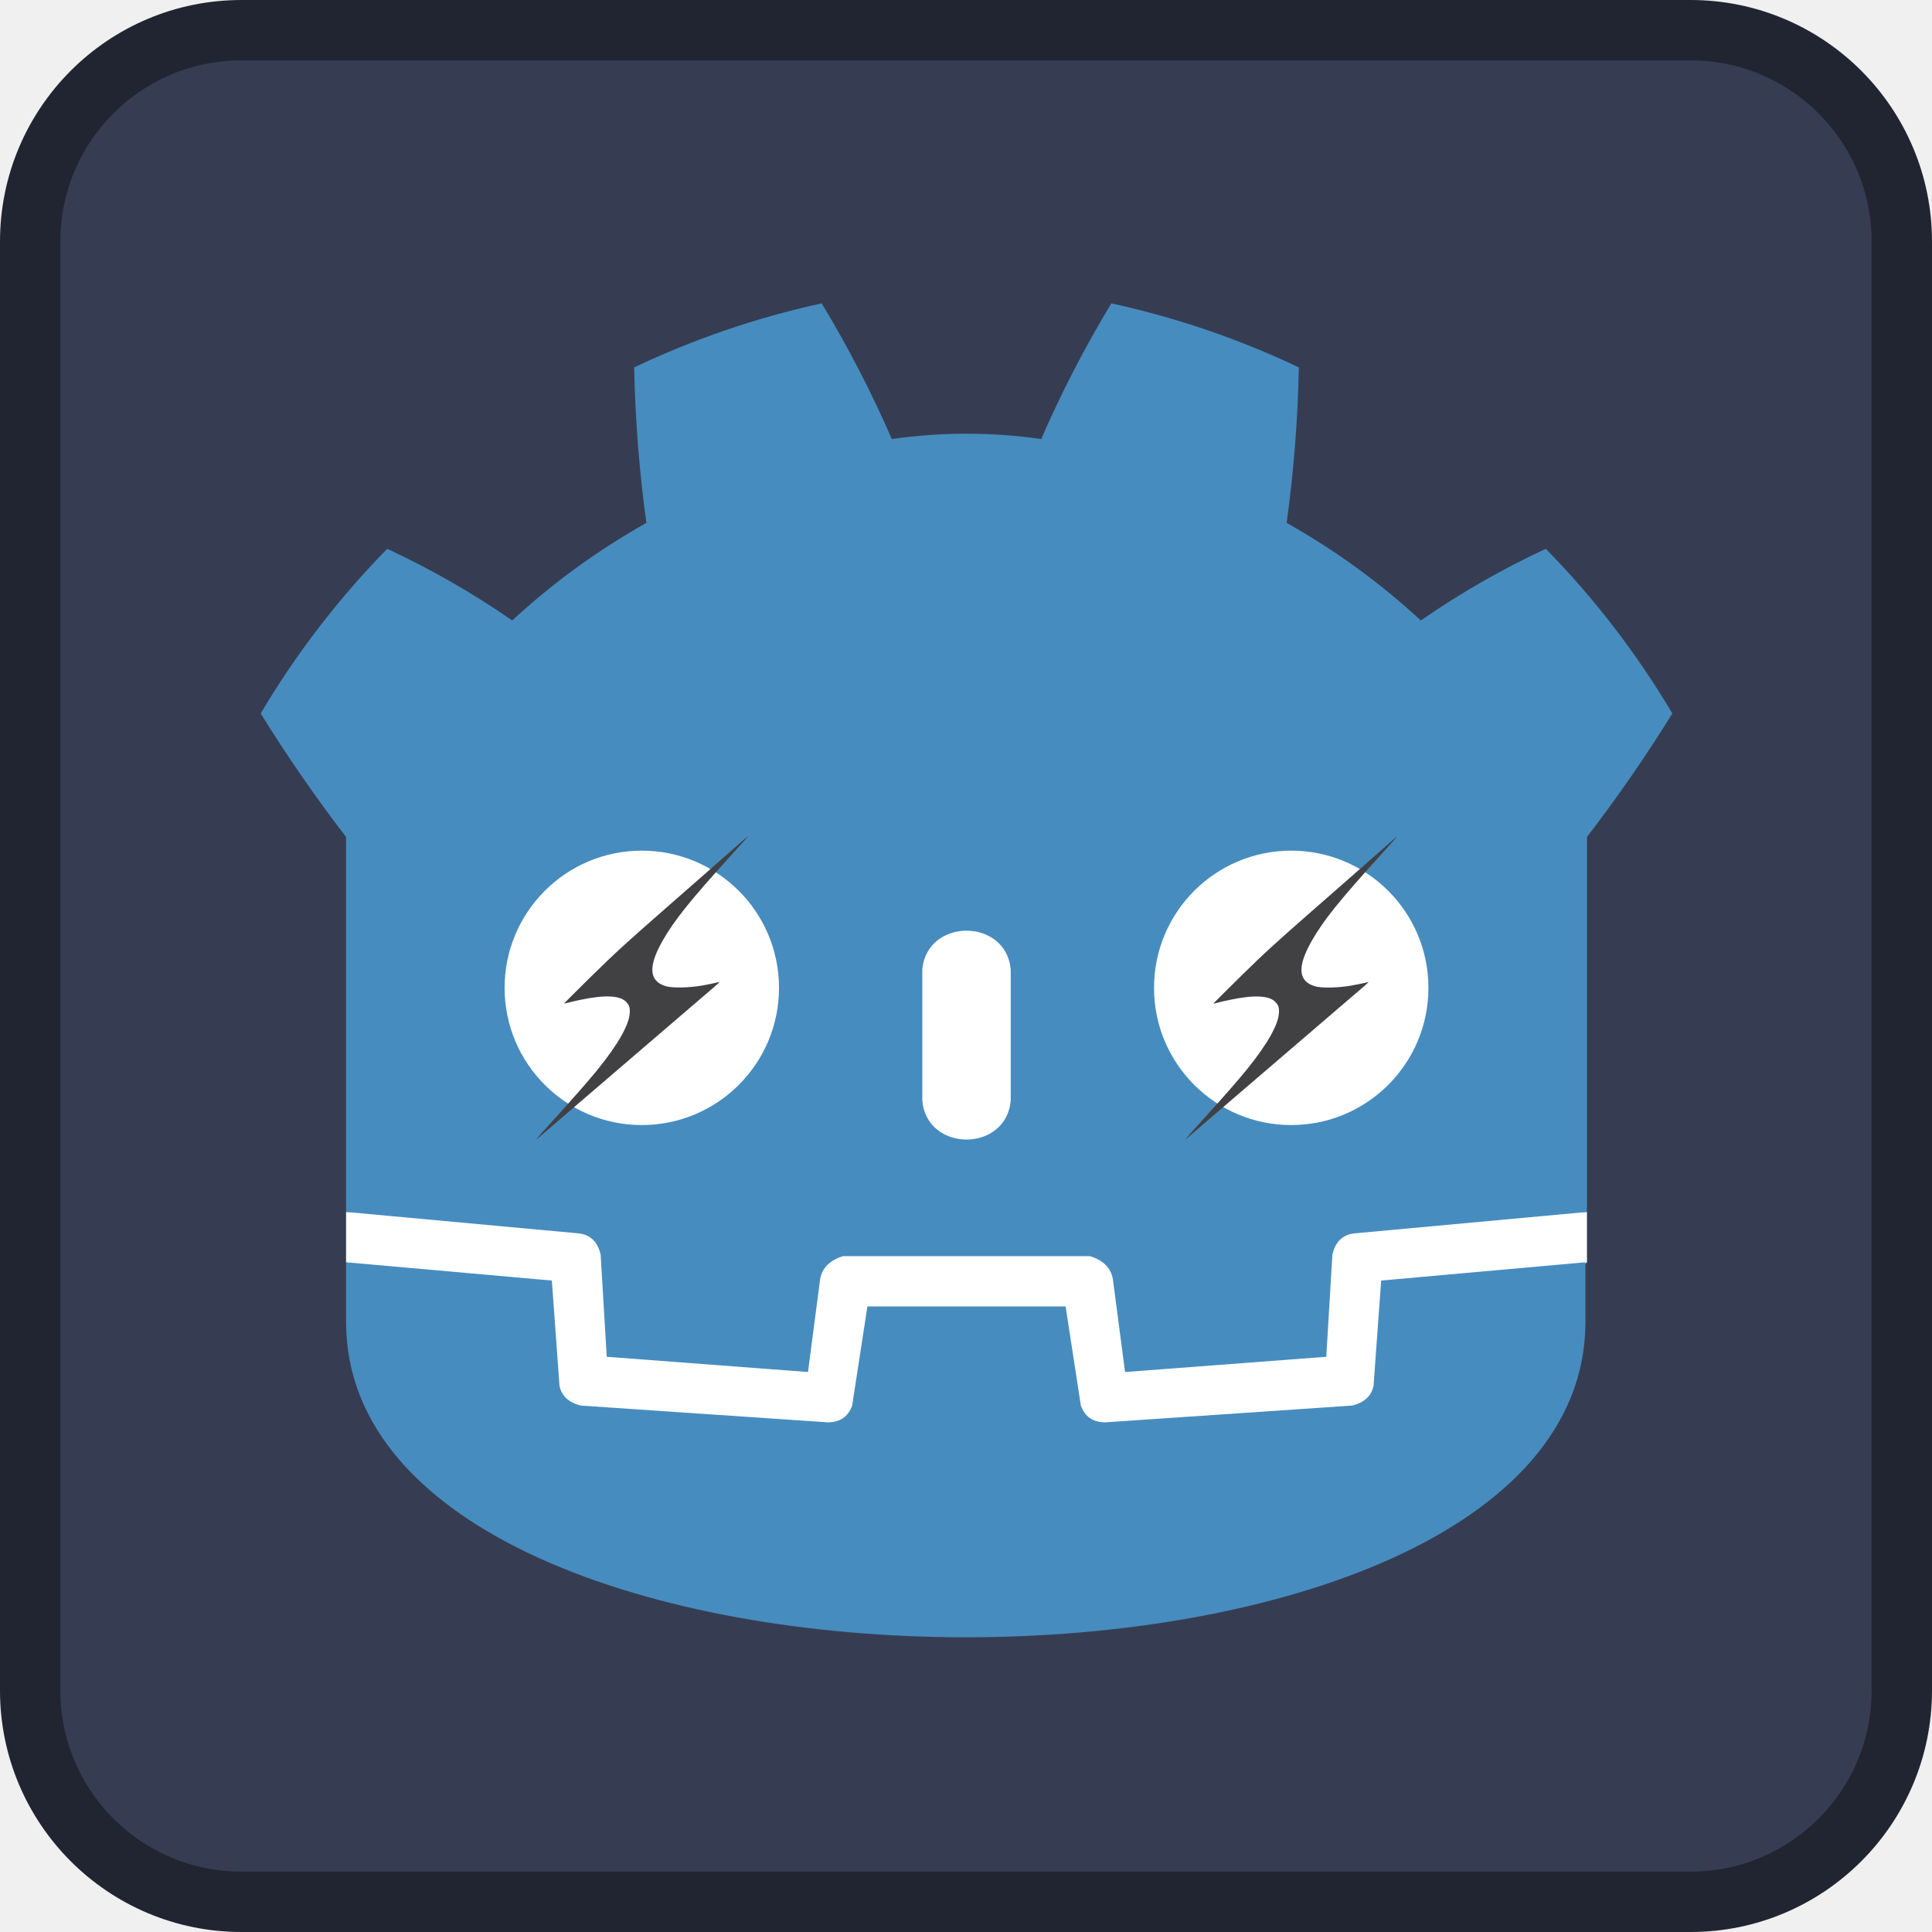
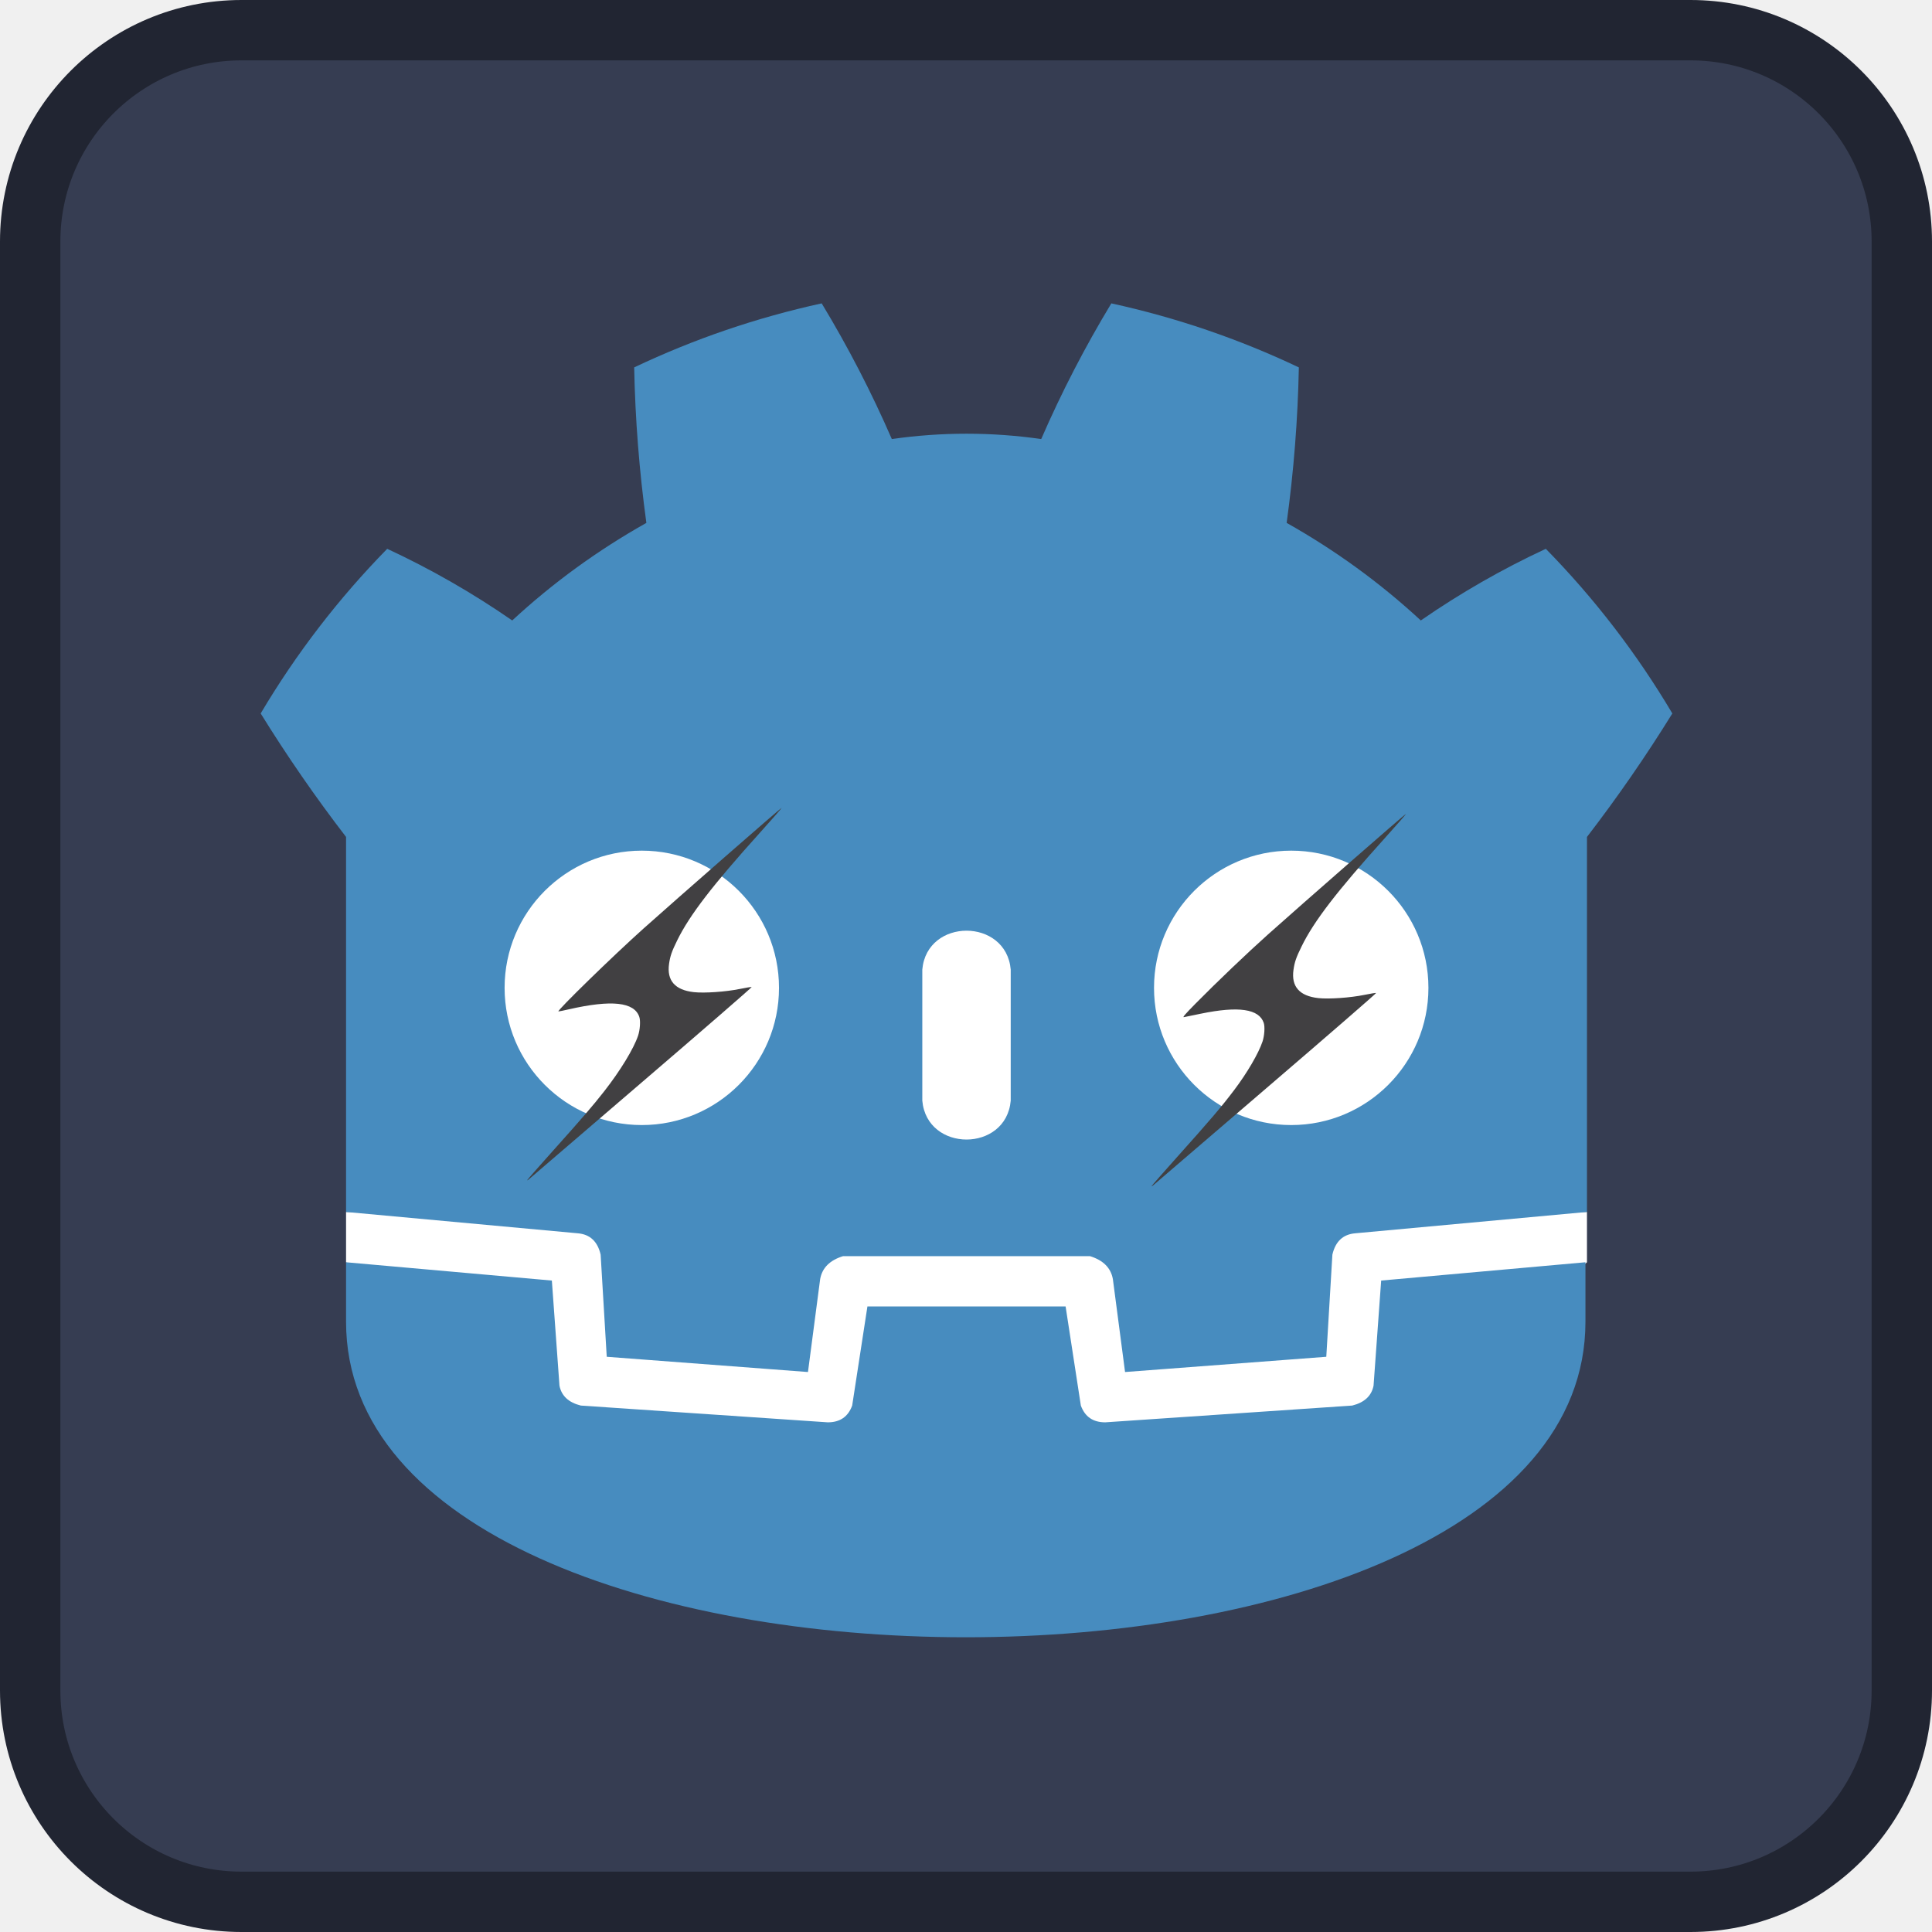
<svg xmlns="http://www.w3.org/2000/svg" height="128" width="128" version="1.1" id="svg7" xml:space="preserve">
  <defs id="defs7" />
  <rect x="2" y="2" width="124" height="124" rx="14" fill="#363d52" stroke="#212532" stroke-width="4" id="rect1" />
  <g transform="scale(.101) translate(122 122)" id="g7">
    <g fill="#fff" id="g4">
      <path d="M105 673v33q407 354 814 0v-33z" id="path1" />
      <path fill="#478cbf" d="m105 673 152 14q12 1 15 14l4 67 132 10 8-61q2-11 15-15h162q13 4 15 15l8 61 132-10 4-67q3-13 15-14l152-14V427q30-39 56-81-35-59-83-108-43 20-82 47-40-37-88-64 7-51 8-102-59-28-123-42-26 43-46 89-49-7-98 0-20-46-46-89-64 14-123 42 1 51 8 102-48 27-88 64-39-27-82-47-48 49-83 108 26 42 56 81zm0 33v39c0 276 813 276 813 0v-39l-134 12-5 69q-2 10-14 13l-162 11q-12 0-16-11l-10-65H447l-10 65q-4 11-16 11l-162-11q-12-3-14-13l-5-69z" id="path2" />
      <path d="M483 600c3 34 55 34 58 0v-86c-3-34-55-34-58 0z" id="path3" />
      <circle cx="725" cy="526" r="90" id="circle3" />
      <circle cx="299" cy="526" r="90" id="circle4" />
    </g>
+     <path style="fill:#414042;stroke-width:0.056" d="m 76.297,78.584 c 0,-0.022 0.742,-0.869 1.648,-1.881 2.271,-2.537 2.972,-3.36 3.829,-4.493 0.851,-1.125 1.605,-2.415 1.87,-3.202 0.129,-0.383 0.169,-0.975 0.083,-1.235 -0.307,-0.93 -1.665,-1.131 -4.166,-0.614 -0.542,0.112 -1.048,0.216 -1.126,0.23 -0.104,0.02 0.094,-0.21 0.76,-0.885 1.431,-1.449 3.441,-3.368 4.813,-4.595 2.23,-1.994 9.128,-8.023 9.153,-7.998 0.013,0.013 -0.625,0.743 -1.417,1.622 -3.174,3.522 -4.686,5.488 -5.508,7.164 -0.363,0.739 -0.465,1.035 -0.539,1.556 -0.157,1.106 0.392,1.733 1.64,1.873 0.702,0.078 2.126,-0.021 3.063,-0.214 0.39,-0.08 0.736,-0.137 0.771,-0.125 0.034,0.011 -3.241,2.853 -7.279,6.315 -4.038,3.462 -7.399,6.346 -7.468,6.409 -0.07,0.063 -0.127,0.097 -0.127,0.074 z" id="path5" transform="matrix(9.90099,0,0,9.90099,-122,-122)" />
+     <path style="fill:#414042;stroke-width:0.056" d="m 34.926,78.191 c 0,-0.022 0.754,-0.881 1.675,-1.91 1.967,-2.196 2.694,-3.04 3.435,-3.988 1.067,-1.365 1.949,-2.815 2.239,-3.679 0.129,-0.384 0.168,-0.975 0.083,-1.235 -0.328,-0.994 -1.834,-1.157 -4.683,-0.506 -0.331,0.076 -0.634,0.137 -0.675,0.137 -0.164,0 3.64,-3.707 5.638,-5.495 2.23,-1.994 9.128,-8.023 9.153,-7.998 0.013,0.013 -0.625,0.743 -1.417,1.622 -3.174,3.522 -4.686,5.488 -5.508,7.164 -0.363,0.739 -0.465,1.035 -0.539,1.556 -0.157,1.106 0.392,1.733 1.64,1.873 0.702,0.078 2.126,-0.021 3.063,-0.214 0.39,-0.08 0.736,-0.137 0.771,-0.125 0.034,0.011 -3.241,2.853 -7.279,6.315 -4.038,3.462 -7.399,6.346 -7.468,6.409 -0.07,0.063 -0.127,0.097 -0.127,0.075 z" id="path4" transform="matrix(9.90099,0,0,9.90099,-122,-122)" />
    <g fill="#414042" id="g6">
      <circle cx="307" cy="532" r="60" id="circle5" style="display:none" />
      <circle cx="717" cy="532" r="60" id="circle6" style="display:none" />
-       <g transform="matrix(0.04346673,0,0,-0.04346594,605.1408,645.9331)" fill="#000000" stroke="none" id="g3-5" style="fill:#e0e0e0;fill-opacity:1">
-         <path d="m 4095,4818 c -137,-122 -572,-503 -965,-847 -627,-549 -766,-676 -1132,-1035 -230,-226 -416,-412 -414,-414 2,-2 28,4 57,12 30,9 117,29 194,45 360,76 590,65 682,-31 46,-50 57,-77 56,-149 -1,-180 -165,-476 -487,-874 C 1964,1374 1758,1139 1464,814 1318,654 1191,512 1183,499 l -16,-24 24,21 c 13,12 247,212 519,446 717,615 2042,1751 2137,1833 44,39 80,71 79,72 -1,1 -26,-4 -56,-12 -30,-8 -125,-27 -210,-42 -198,-35 -448,-39 -545,-10 -255,77 -270,295 -47,687 173,304 418,609 1013,1265 209,230 276,306 267,304 -2,0 -115,-100 -253,-221 z" id="path1-3-3" style="display:inline;fill:#414042;fill-opacity:1" />
-         <path d="M 2464,4805 C 2026,4741 1635,4549 1321,4246 1138,4068 1012,3896 905,3677 662,3179 624,2624 796,2100 c 95,-289 263,-568 453,-755 l 61,-60 159,159 160,159 -70,76 c -143,155 -267,371 -333,578 -65,209 -91,472 -67,683 86,735 639,1302 1376,1410 91,14 383,15 435,2 l 35,-8 197,190 c 108,105 194,194 190,197 -10,10 -300,66 -402,79 -115,14 -414,11 -526,-5 z" id="path2-6-5" style="display:none;fill:#e0e0e0;fill-opacity:1" />
-         <path d="m 4046,4071 -159,-159 82,-93 c 286,-326 418,-725 390,-1179 -39,-638 -473,-1202 -1079,-1404 -170,-56 -284,-76 -480,-83 -111,-3 -196,-1 -234,6 l -59,11 -191,-187 C 2211,881 2124,794 2122,789 c -4,-9 137,-41 303,-70 418,-71 854,-8 1240,181 355,173 637,426 850,765 201,320 305,689 305,1087 0,259 -27,437 -101,663 -91,277 -267,571 -451,752 l -63,63 z" id="path3-7-6" style="display:none;fill:#e0e0e0;fill-opacity:1" />
-       </g>
-       <g transform="matrix(0.04358554,0,0,-0.04358475,178.9954,646.2131)" fill="#000000" stroke="none" id="g3" style="fill:#e0e0e0;fill-opacity:1">
-         <path d="m 4095,4818 c -137,-122 -572,-503 -965,-847 -627,-549 -766,-676 -1132,-1035 -230,-226 -416,-412 -414,-414 2,-2 28,4 57,12 30,9 117,29 194,45 360,76 590,65 682,-31 46,-50 57,-77 56,-149 -1,-180 -165,-476 -487,-874 C 1964,1374 1758,1139 1464,814 1318,654 1191,512 1183,499 l -16,-24 24,21 c 13,12 247,212 519,446 717,615 2042,1751 2137,1833 44,39 80,71 79,72 -1,1 -26,-4 -56,-12 -30,-8 -125,-27 -210,-42 -198,-35 -448,-39 -545,-10 -255,77 -270,295 -47,687 173,304 418,609 1013,1265 209,230 276,306 267,304 -2,0 -115,-100 -253,-221 z" id="path1-3" style="fill:#414042;fill-opacity:1" />
-         <path d="M 2464,4805 C 2026,4741 1635,4549 1321,4246 1138,4068 1012,3896 905,3677 662,3179 624,2624 796,2100 c 95,-289 263,-568 453,-755 l 61,-60 159,159 160,159 -70,76 c -143,155 -267,371 -333,578 -65,209 -91,472 -67,683 86,735 639,1302 1376,1410 91,14 383,15 435,2 l 35,-8 197,190 c 108,105 194,194 190,197 -10,10 -300,66 -402,79 -115,14 -414,11 -526,-5 z" id="path2-6" style="display:none;fill:#e0e0e0;fill-opacity:1" />
-         <path d="m 4046,4071 -159,-159 82,-93 c 286,-326 418,-725 390,-1179 -39,-638 -473,-1202 -1079,-1404 -170,-56 -284,-76 -480,-83 -111,-3 -196,-1 -234,6 l -59,11 -191,-187 C 2211,881 2124,794 2122,789 c -4,-9 137,-41 303,-70 418,-71 854,-8 1240,181 355,173 637,426 850,765 201,320 305,689 305,1087 0,259 -27,437 -101,663 -91,277 -267,571 -451,752 l -63,63 z" id="path3-7" style="display:none;fill:#e0e0e0;fill-opacity:1" />
-       </g>
    </g>
  </g>
+   <g id="g2" transform="matrix(0.1770852,0,0,0.1770852,70.37552,51.53368)" style="display:none">
+     <path style="fill:#000000" d="m 31.273,154.718 c 0.405,-0.528 4.452,-5.064 8.994,-10.08 15.023,-16.593 21.406,-24.191 26.671,-31.746 10.962,-15.732 11.559,-23.965 1.874,-25.87 -4.155,-0.817 -12.401,0.071 -21.148,2.279 -2.013,0.508 -3.699,0.884 -3.747,0.836 C 43.868,90.089 49.763,84.22 57.016,77.095 68.002,66.304 73.222,61.501 88.284,48.323 110.867,28.564 129.705,12.046 131.134,10.748 c 2.194,-1.992 0.061,0.5 -8.493,9.925 -9.847,10.849 -14.046,15.659 -18.596,21.309 -8.88,11.025 -14.405,19.763 -16.603,26.261 -1.188,3.51 -1.273,7.404 -0.205,9.404 1.008,1.889 2.78,3.224 5.368,4.042 1.963,0.621 2.912,0.706 7.68,0.686 5.535,-0.023 9.85,-0.57 15.92,-2.018 1.364,-0.325 2.471,-0.503 2.46,-0.395 -0.011,0.108 -5.156,4.588 -11.434,9.956 -6.277,5.368 -25.24,21.624 -42.14,36.125 -16.9,14.501 -31.588,27.101 -32.64,28 -1.357,1.159 -1.699,1.355 -1.177,0.675 z" id="path1-3-2" />
+     <path style="display:inline;fill:#000000" d="M 32.562,127.118 C 20.227,114.331 13.751,94.785 15.663,76.112 c 1.254,-12.251 5.739,-23.79 13.015,-33.487 2.509,-3.344 7.944,-8.924 11.268,-11.568 9.67,-7.693 21.262,-12.55 33.609,-14.082 4.497,-0.558 12.424,-0.414 17.288,0.313 5.277,0.789 10.917,1.988 10.902,2.318 -0.006,0.134 -2.737,2.91 -6.068,6.17 l -6.057,5.926 -3.499,-0.35 c -6.123,-0.612 -14.257,0.301 -20.558,2.309 -17.756,5.658 -30.884,20.469 -34.626,39.064 -1.047,5.204 -1.046,14.789 0.003,20.002 1.966,9.773 6.089,17.92 12.58,24.859 l 1.847,1.975 -5.026,5.018 c -2.764,2.76 -5.107,5.018 -5.207,5.018 -0.099,0 -1.257,-1.116 -2.573,-2.48 z" id="path3-6" />
+     <path style="display:inline;fill:#000000" d="m 74.044,148.301 c -3.261,-0.396 -12.58,-2.217 -12.88,-2.517 -0.072,-0.072 2.636,-2.844 6.019,-6.159 l 6.15,-6.028 1.315,0.16 c 3.289,0.4 12.887,0.137 16.035,-0.44 21.371,-3.915 37.738,-20.396 41.476,-41.764 0.895,-5.113 0.894,-12.842 -0.001,-17.981 -1.687,-9.683 -5.777,-18.123 -12.29,-25.356 l -2.253,-2.502 5.087,-5.095 5.087,-5.095 1.713,1.677 c 3.924,3.841 8.241,9.911 11.094,15.597 4.688,9.344 6.882,18.781 6.885,29.608 0.002,8.39 -0.894,14.071 -3.405,21.589 -6.475,19.382 -21.92,34.814 -41.32,41.287 -9.379,3.129 -19.259,4.168 -28.713,3.019 z" id="path2-7" />
+   </g>
</svg>
